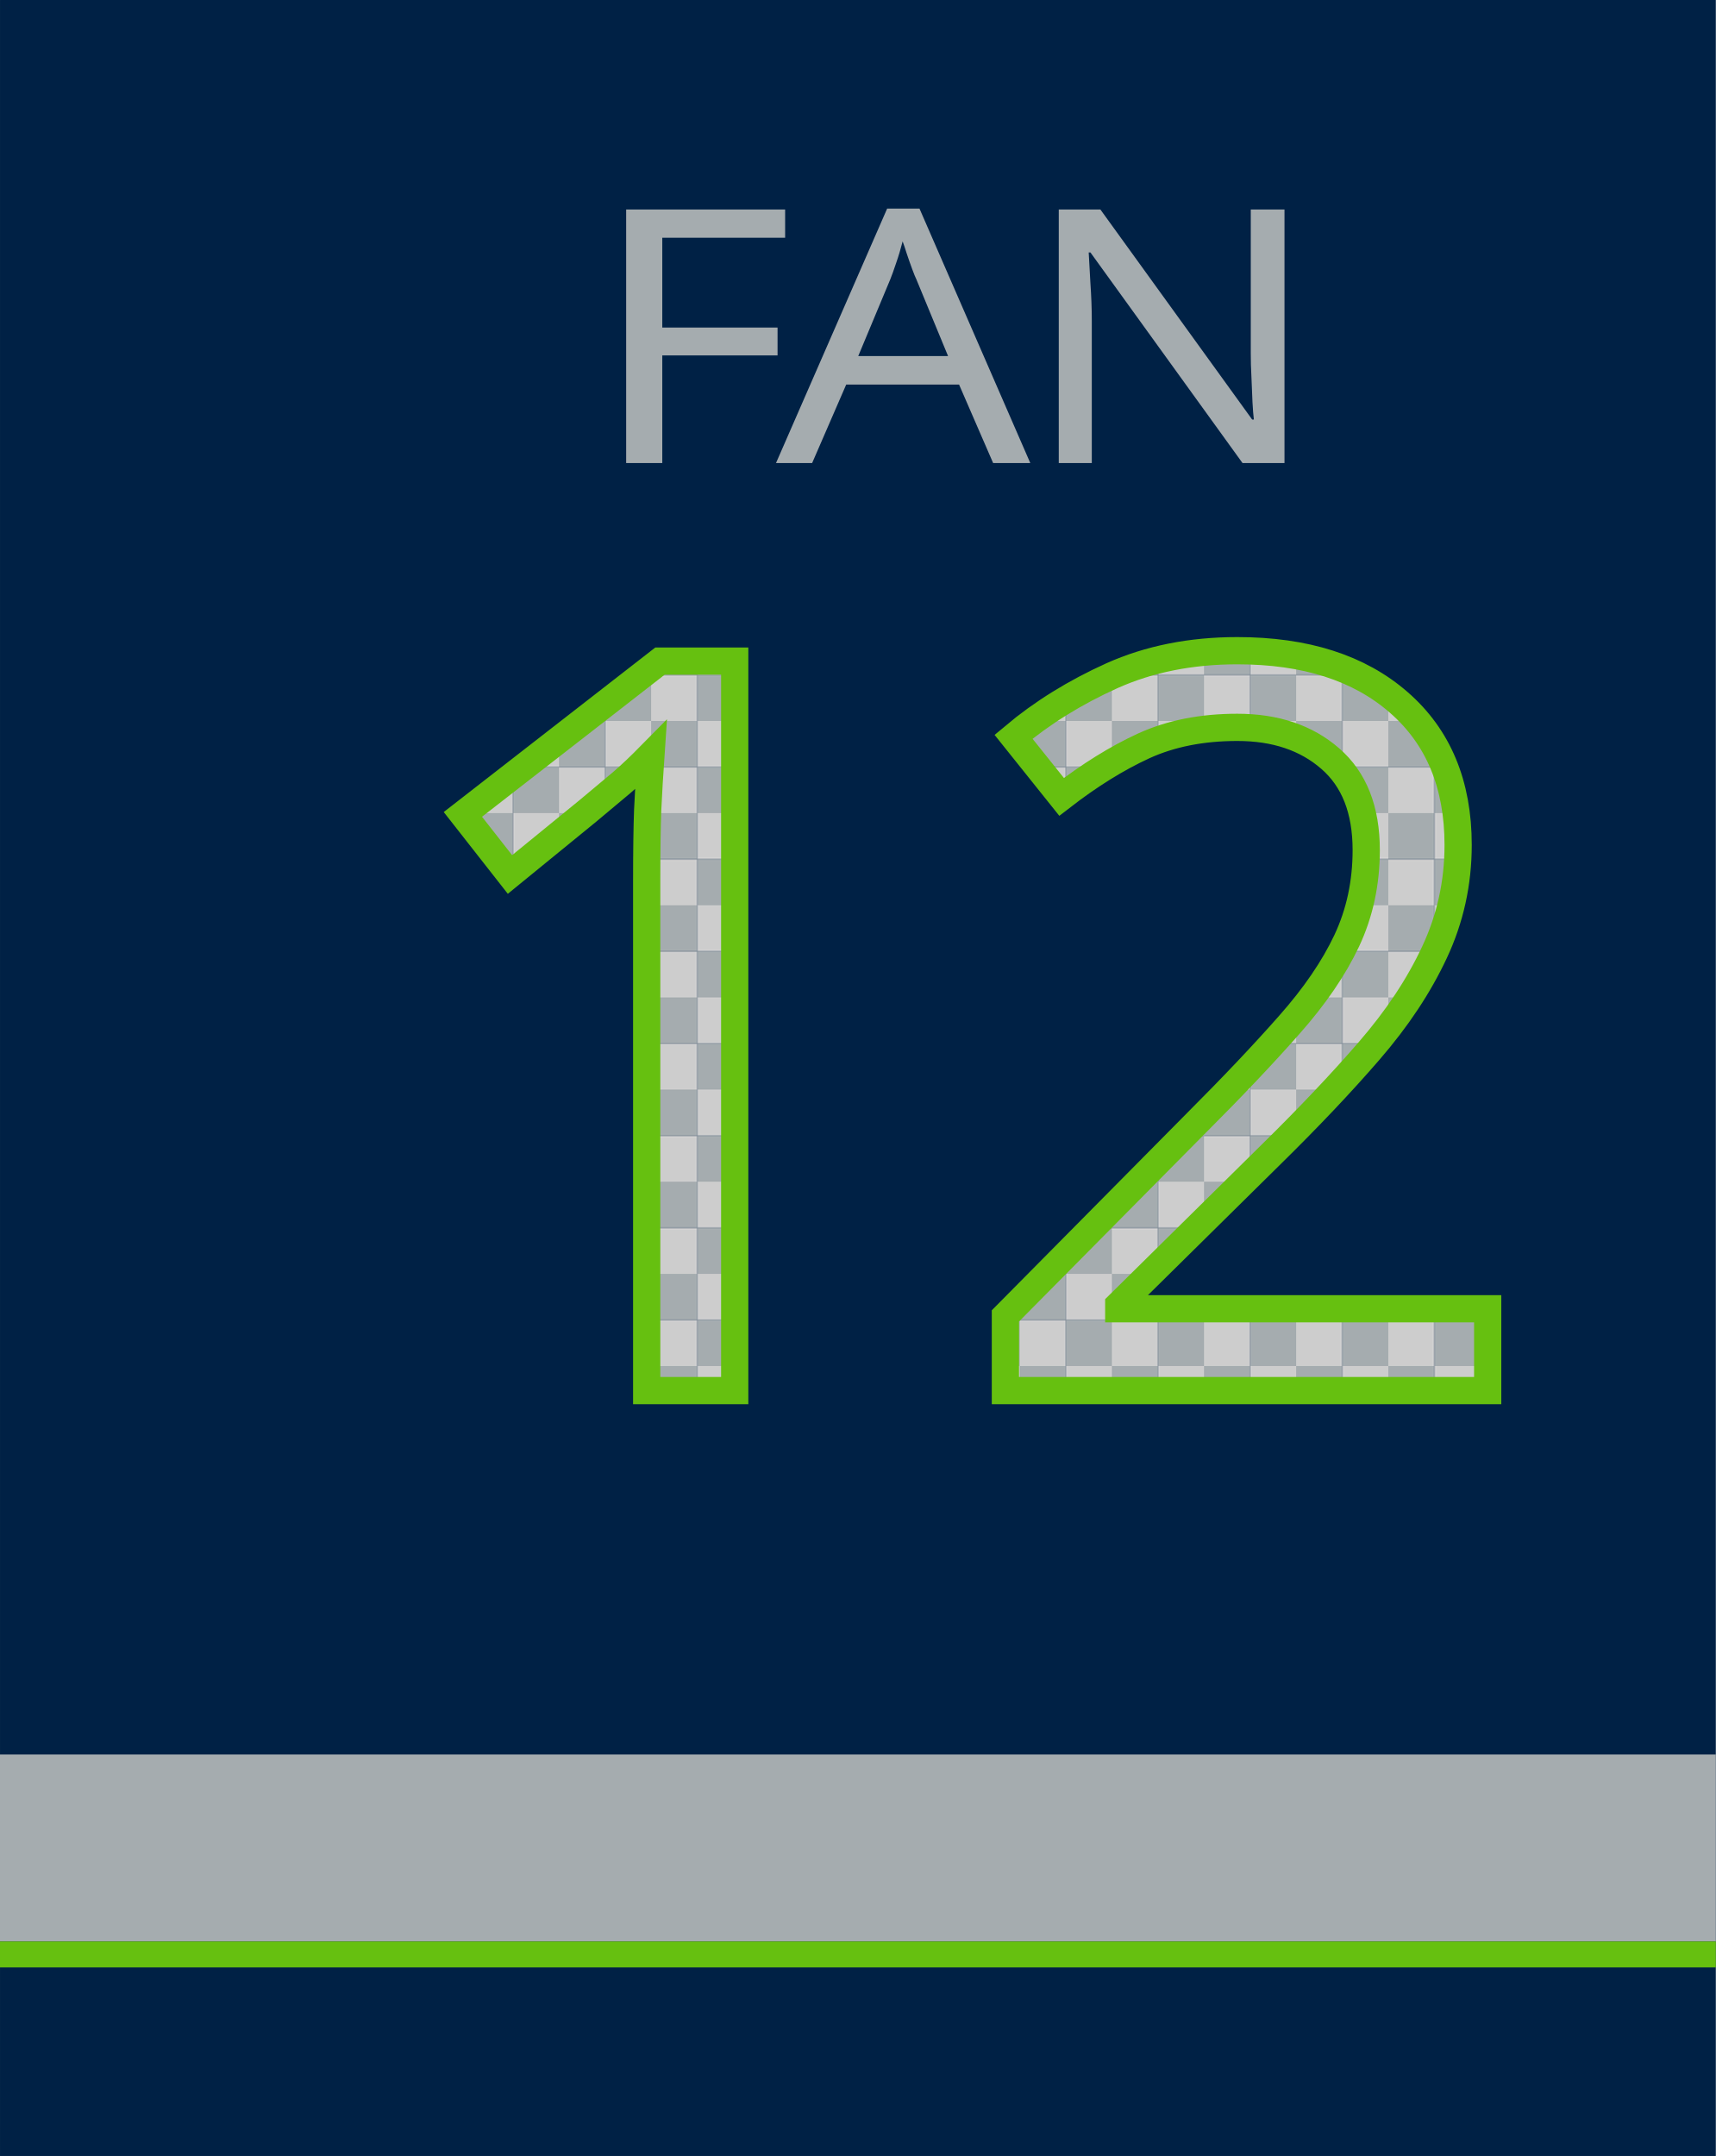
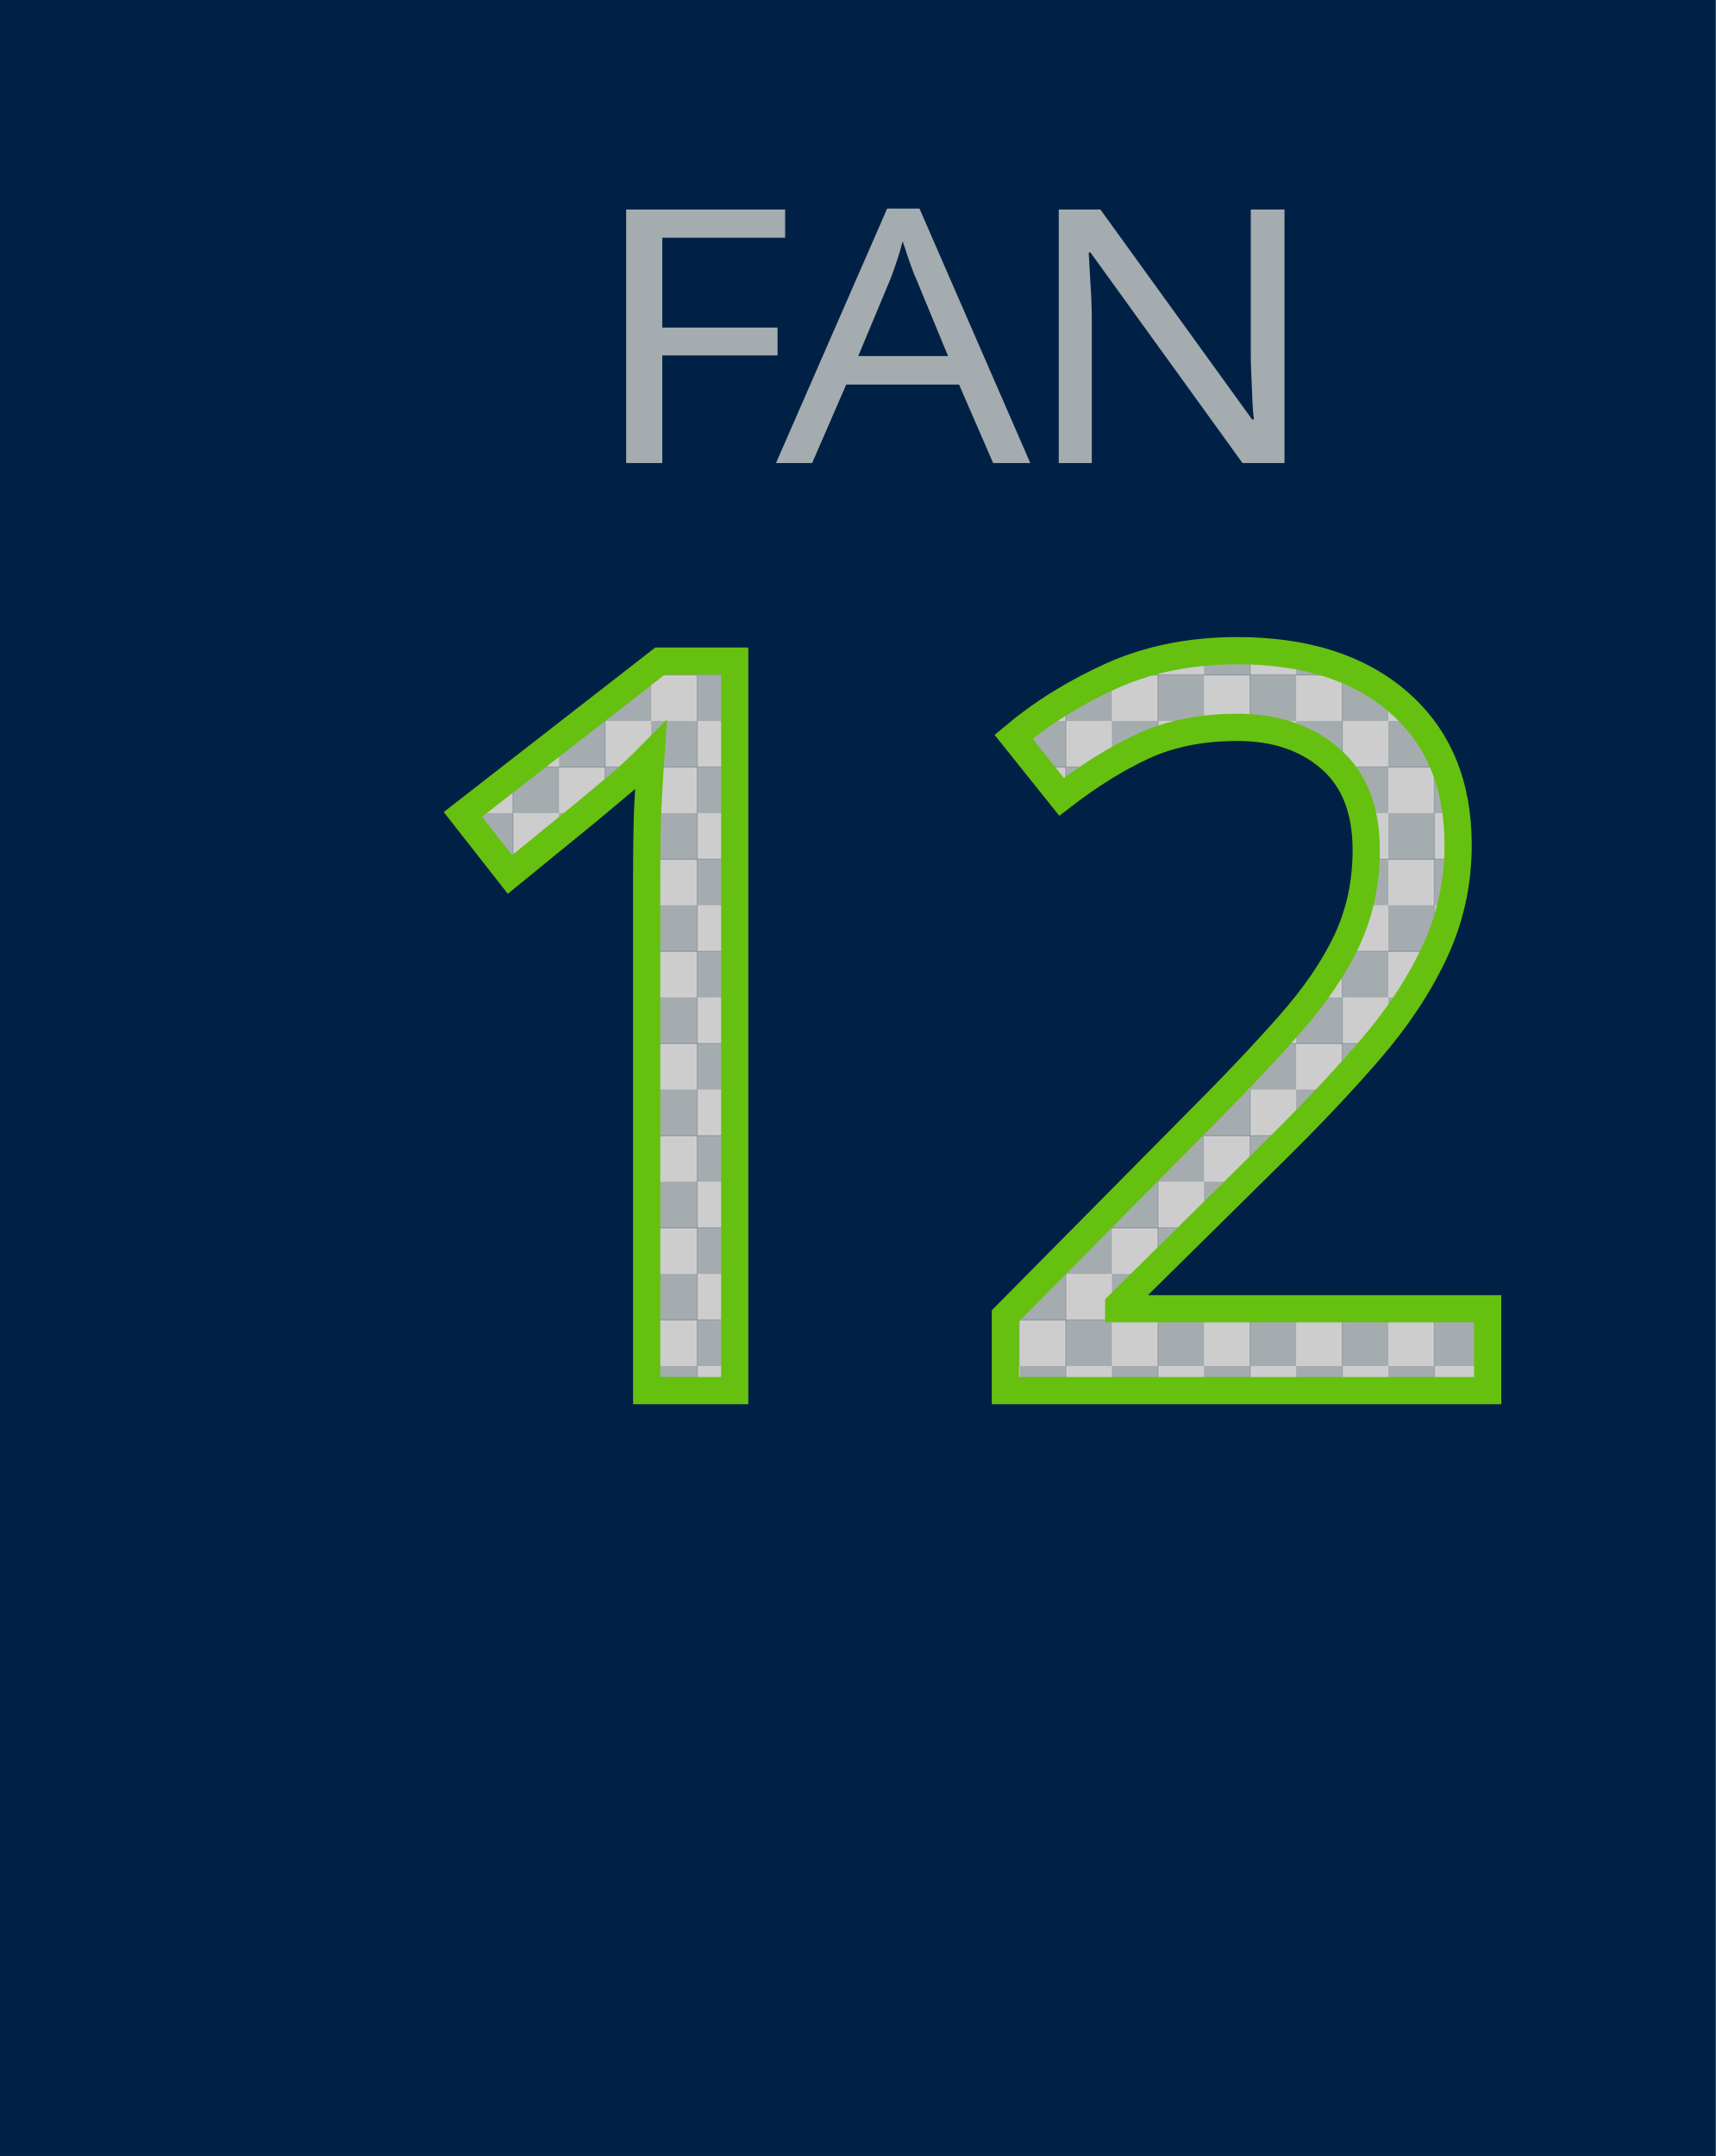
<svg xmlns="http://www.w3.org/2000/svg" xmlns:xlink="http://www.w3.org/1999/xlink" version="1.1" id="svg2" viewBox="0 0 82.55 103.717" height="103.717mm" width="82.55mm">
  <defs id="defs4">
    <pattern xlink:href="#pattern6158" id="pattern6163" patternTransform="matrix(0.2645833,0,0,0.2645833,-26.30163,263.4307)" />
    <pattern xlink:href="#pattern6151" id="pattern6156" patternTransform="matrix(1.144959,0,0,1.144959,3.8556533e-6,-1.0962106e-5)" />
    <pattern xlink:href="#pattern6144" id="pattern6149" patternTransform="matrix(0.7212104,0,0,0.7212104,2.8235729e-7,1.1571112e-5)" />
    <pattern xlink:href="#pattern6133" id="pattern6142" patternTransform="matrix(0.07804139,0,0,0.07804139,2.8826279e-6,1.1811024e-5)" />
-     <pattern id="Strips1_1" patternTransform="translate(0,0) scale(10,10)" height="1" width="2" patternUnits="userSpaceOnUse">
-       <rect id="rect4889" height="2" width="1" y="-0.5" x="0" style="fill:black;stroke:none" />
-     </pattern>
    <filter id="filter7103" style="color-interpolation-filters:sRGB">
      <feColorMatrix id="feColorMatrix7105" result="colormatrix" values="1 0 0 0 0 0 1 0 0 0 0 0 1 0 0 -10.625 -35.77 -3.605 50 0 " />
      <feComposite k4="0" k3="0" k1="0" id="feComposite7107" result="composite" k2="1" operator="arithmetic" in2="colormatrix" />
    </filter>
    <pattern patternUnits="userSpaceOnUse" width="260" height="260" patternTransform="matrix(0.2645833,0,0,0.2645833,-92.075,182.7)" id="pattern6133">
      <g id="g6127" transform="matrix(3.779528,0,0,3.779528,348,-690.5197)">
        <rect style="opacity:1;fill:#a5acaf;fill-opacity:1;stroke:none;stroke-width:1.31;stroke-miterlimit:4;stroke-dasharray:none;stroke-opacity:1" id="rect6080" width="34.396" height="34.396" x="-57.679" y="217.096" />
        <rect style="opacity:1;fill:#cdcdcd;fill-opacity:1;stroke:none;stroke-width:1.31;stroke-miterlimit:4;stroke-dasharray:none;stroke-opacity:1" id="rect6080-8" width="34.396" height="34.396" x="-92.075" y="217.096" />
        <rect style="opacity:1;fill:#a5acaf;fill-opacity:1;stroke:none;stroke-width:1.31;stroke-miterlimit:4;stroke-dasharray:none;stroke-opacity:1" id="rect6080-4" width="34.396" height="34.396" x="-92.075" y="182.7" />
        <rect style="opacity:1;fill:#cdcdcd;fill-opacity:1;stroke:none;stroke-width:1.31;stroke-miterlimit:4;stroke-dasharray:none;stroke-opacity:1" id="rect6080-8-4" width="34.396" height="34.396" x="-57.679" y="182.7" />
      </g>
    </pattern>
    <pattern patternUnits="userSpaceOnUse" width="20.291" height="20.291" patternTransform="matrix(0.2645833,0,0,0.2645833,-28.65193,246.1231)" id="pattern6144">
      <rect id="rect6140" y="0" x="0" height="20.291" width="20.291" style="fill:url(#pattern6142);stroke:none;stroke-width:0.295" />
    </pattern>
    <pattern patternUnits="userSpaceOnUse" width="14.634" height="14.634" patternTransform="matrix(0.2645833,0,0,0.2645833,-25.74036,247.0585)" id="pattern6151">
      <rect id="rect6147" y="0" x="0" height="14.634" width="14.634" style="fill:url(#pattern6149);stroke:none;stroke-width:2.726" />
    </pattern>
    <pattern patternUnits="userSpaceOnUse" width="16.755" height="16.755" patternTransform="matrix(0.2645833,0,0,0.2645833,-26.30163,246.4972)" id="pattern6158">
      <rect id="rect6154" y="0" x="0" height="16.755" width="16.755" style="fill:url(#pattern6156);stroke:none;stroke-width:4.327" />
    </pattern>
    <pattern patternUnits="userSpaceOnUse" width="16.755" height="16.755" patternTransform="matrix(0.2645833,0,0,0.2645833,-26.30163,246.4972)" id="pattern6158-4">
      <rect id="rect6154-2" y="0" x="0" height="16.755" width="16.755" style="fill:url(#pattern6156-4);stroke:none;stroke-width:4.327" />
    </pattern>
    <pattern xlink:href="#pattern6151-3" id="pattern6156-4" patternTransform="matrix(1.144959,0,0,1.144959,3.8556533e-6,-1.0962106e-5)" />
    <pattern patternUnits="userSpaceOnUse" width="14.634" height="14.634" patternTransform="matrix(0.2645833,0,0,0.2645833,-25.74036,247.0585)" id="pattern6151-3">
      <rect id="rect6147-9" y="0" x="0" height="14.634" width="14.634" style="fill:url(#pattern6149-7);stroke:none;stroke-width:2.726" />
    </pattern>
    <pattern xlink:href="#pattern6144-4" id="pattern6149-7" patternTransform="matrix(0.7212104,0,0,0.7212104,2.8235729e-7,1.1571112e-5)" />
    <pattern patternUnits="userSpaceOnUse" width="20.291" height="20.291" patternTransform="matrix(0.2645833,0,0,0.2645833,-28.65193,246.1231)" id="pattern6144-4">
      <rect id="rect6140-3" y="0" x="0" height="20.291" width="20.291" style="fill:url(#pattern6142-2);stroke:none;stroke-width:0.295" />
    </pattern>
    <pattern xlink:href="#pattern6133-1" id="pattern6142-2" patternTransform="matrix(0.07804139,0,0,0.07804139,2.8826279e-6,1.1811024e-5)" />
    <pattern patternUnits="userSpaceOnUse" width="260" height="260" patternTransform="matrix(0.2645833,0,0,0.2645833,-92.075,182.7)" id="pattern6133-1">
      <g id="g6127-7" transform="matrix(3.779528,0,0,3.779528,348,-690.5197)">
        <rect style="opacity:1;fill:#a5acaf;fill-opacity:1;stroke:none;stroke-width:1.31;stroke-miterlimit:4;stroke-dasharray:none;stroke-opacity:1" id="rect6080-7" width="34.396" height="34.396" x="-57.679" y="217.096" />
        <rect style="opacity:1;fill:#cdcdcd;fill-opacity:1;stroke:none;stroke-width:1.31;stroke-miterlimit:4;stroke-dasharray:none;stroke-opacity:1" id="rect6080-8-47" width="34.396" height="34.396" x="-92.075" y="217.096" />
        <rect style="opacity:1;fill:#a5acaf;fill-opacity:1;stroke:none;stroke-width:1.31;stroke-miterlimit:4;stroke-dasharray:none;stroke-opacity:1" id="rect6080-4-8" width="34.396" height="34.396" x="-92.075" y="182.7" />
        <rect style="opacity:1;fill:#cdcdcd;fill-opacity:1;stroke:none;stroke-width:1.31;stroke-miterlimit:4;stroke-dasharray:none;stroke-opacity:1" id="rect6080-8-4-6" width="34.396" height="34.396" x="-57.679" y="182.7" />
      </g>
    </pattern>
    <pattern xlink:href="#pattern6158-4" id="pattern6189" patternTransform="matrix(0.2645833,0,0,0.2645833,-26.30163,260.2556)" />
    <pattern patternUnits="userSpaceOnUse" width="16.755" height="16.755" patternTransform="matrix(0.2645833,0,0,0.2645833,-26.30163,246.4972)" id="pattern6191">
      <rect id="rect6193" y="0" x="0" height="16.755" width="16.755" style="fill:url(#pattern6156-4);stroke:none;stroke-width:4.327" />
    </pattern>
    <pattern xlink:href="#pattern6151-3" id="pattern6195" patternTransform="matrix(1.144959,0,0,1.144959,3.8556533e-6,-1.0962106e-5)" />
    <pattern patternUnits="userSpaceOnUse" width="14.634" height="14.634" patternTransform="matrix(0.2645833,0,0,0.2645833,-25.74036,247.0585)" id="pattern6197">
      <rect id="rect6199" y="0" x="0" height="14.634" width="14.634" style="fill:url(#pattern6149-7);stroke:none;stroke-width:2.726" />
    </pattern>
    <pattern xlink:href="#pattern6144-4" id="pattern6201" patternTransform="matrix(0.7212104,0,0,0.7212104,2.8235729e-7,1.1571112e-5)" />
    <pattern patternUnits="userSpaceOnUse" width="20.291" height="20.291" patternTransform="matrix(0.2645833,0,0,0.2645833,-28.65193,246.1231)" id="pattern6203">
      <rect id="rect6205" y="0" x="0" height="20.291" width="20.291" style="fill:url(#pattern6142-2);stroke:none;stroke-width:0.295" />
    </pattern>
    <pattern xlink:href="#pattern6133-1" id="pattern6207" patternTransform="matrix(0.07804139,0,0,0.07804139,2.8826279e-6,1.1811024e-5)" />
    <pattern patternUnits="userSpaceOnUse" width="260" height="260" patternTransform="matrix(0.2645833,0,0,0.2645833,-92.075,182.7)" id="pattern6209">
      <g id="g6211" transform="matrix(3.779528,0,0,3.779528,348,-690.5197)">
        <rect style="opacity:1;fill:#a5acaf;fill-opacity:1;stroke:none;stroke-width:1.31;stroke-miterlimit:4;stroke-dasharray:none;stroke-opacity:1" id="rect6213" width="34.396" height="34.396" x="-57.679" y="217.096" />
        <rect style="opacity:1;fill:#cdcdcd;fill-opacity:1;stroke:none;stroke-width:1.31;stroke-miterlimit:4;stroke-dasharray:none;stroke-opacity:1" id="rect6215" width="34.396" height="34.396" x="-92.075" y="217.096" />
        <rect style="opacity:1;fill:#a5acaf;fill-opacity:1;stroke:none;stroke-width:1.31;stroke-miterlimit:4;stroke-dasharray:none;stroke-opacity:1" id="rect6217" width="34.396" height="34.396" x="-92.075" y="182.7" />
        <rect style="opacity:1;fill:#cdcdcd;fill-opacity:1;stroke:none;stroke-width:1.31;stroke-miterlimit:4;stroke-dasharray:none;stroke-opacity:1" id="rect6219" width="34.396" height="34.396" x="-57.679" y="182.7" />
      </g>
    </pattern>
  </defs>
  <g id="layer1" transform="translate(0,-193.2833)">
    <rect style="fill:#002145;fill-opacity:1;fill-rule:evenodd;stroke:#002145;stroke-width:0.187px;stroke-linecap:butt;stroke-linejoin:miter;stroke-opacity:1" id="rect3336" width="82.363" height="103.529" x="0.094" y="193.377" />
    <text xml:space="preserve" style="font-style:normal;font-variant:normal;font-weight:normal;font-stretch:normal;font-size:16.385px;line-height:125%;font-family:'Telugu Sangam MN';-inkscape-font-specification:'Telugu Sangam MN';letter-spacing:0px;word-spacing:0px;opacity:1;fill:url(#pattern6163);fill-opacity:1;stroke:#66c010;stroke-width:1.31;stroke-linecap:butt;stroke-linejoin:miter;stroke-miterlimit:4;stroke-dasharray:none;stroke-opacity:1" x="17.895" y="260.18" id="text9987">
      <tspan id="tspan9989" x="17.895" y="260.18" style="font-style:normal;font-variant:normal;font-weight:normal;font-stretch:normal;font-size:49.155px;font-family:'High School USA Serif';-inkscape-font-specification:'High School USA Serif';fill:url(#pattern6163);fill-opacity:1;stroke:#66c010;stroke-width:1.31;stroke-miterlimit:4;stroke-dasharray:none;stroke-opacity:1">12</tspan>
    </text>
-     <rect style="opacity:1;fill:#a5acaf;fill-opacity:1;stroke:none;stroke-width:1.197;stroke-miterlimit:4;stroke-dasharray:none;stroke-opacity:1" id="rect6078" width="82.55" height="8.996" x="0" y="277.685" />
    <text xml:space="preserve" style="font-style:normal;font-variant:normal;font-weight:normal;font-stretch:normal;font-size:6.031px;line-height:125%;font-family:'Telugu Sangam MN';-inkscape-font-specification:'Telugu Sangam MN';letter-spacing:0px;word-spacing:0px;opacity:1;fill:#a5acaf;fill-opacity:1;stroke:none;stroke-width:0.482;stroke-linecap:butt;stroke-linejoin:miter;stroke-miterlimit:4;stroke-dasharray:none;stroke-opacity:1" x="26.684" y="228.385" id="text9987-4" transform="scale(1.059493,0.9438473)">
      <tspan id="tspan9989-3" x="26.684" y="228.385" style="font-style:normal;font-variant:normal;font-weight:normal;font-stretch:normal;font-size:18.094px;font-family:'Jersey M54';-inkscape-font-specification:'Jersey M54';letter-spacing:-0.475px;fill:#a5acaf;fill-opacity:1;stroke:none;stroke-width:0.482;stroke-miterlimit:4;stroke-dasharray:none;stroke-opacity:1">FAN</tspan>
    </text>
-     <rect style="opacity:1;fill:#66c010;fill-opacity:1;stroke:none;stroke-width:0.445;stroke-miterlimit:4;stroke-dasharray:none;stroke-opacity:1" id="rect6078-5" width="82.55" height="1.247" x="0" y="286.681" />
  </g>
</svg>
